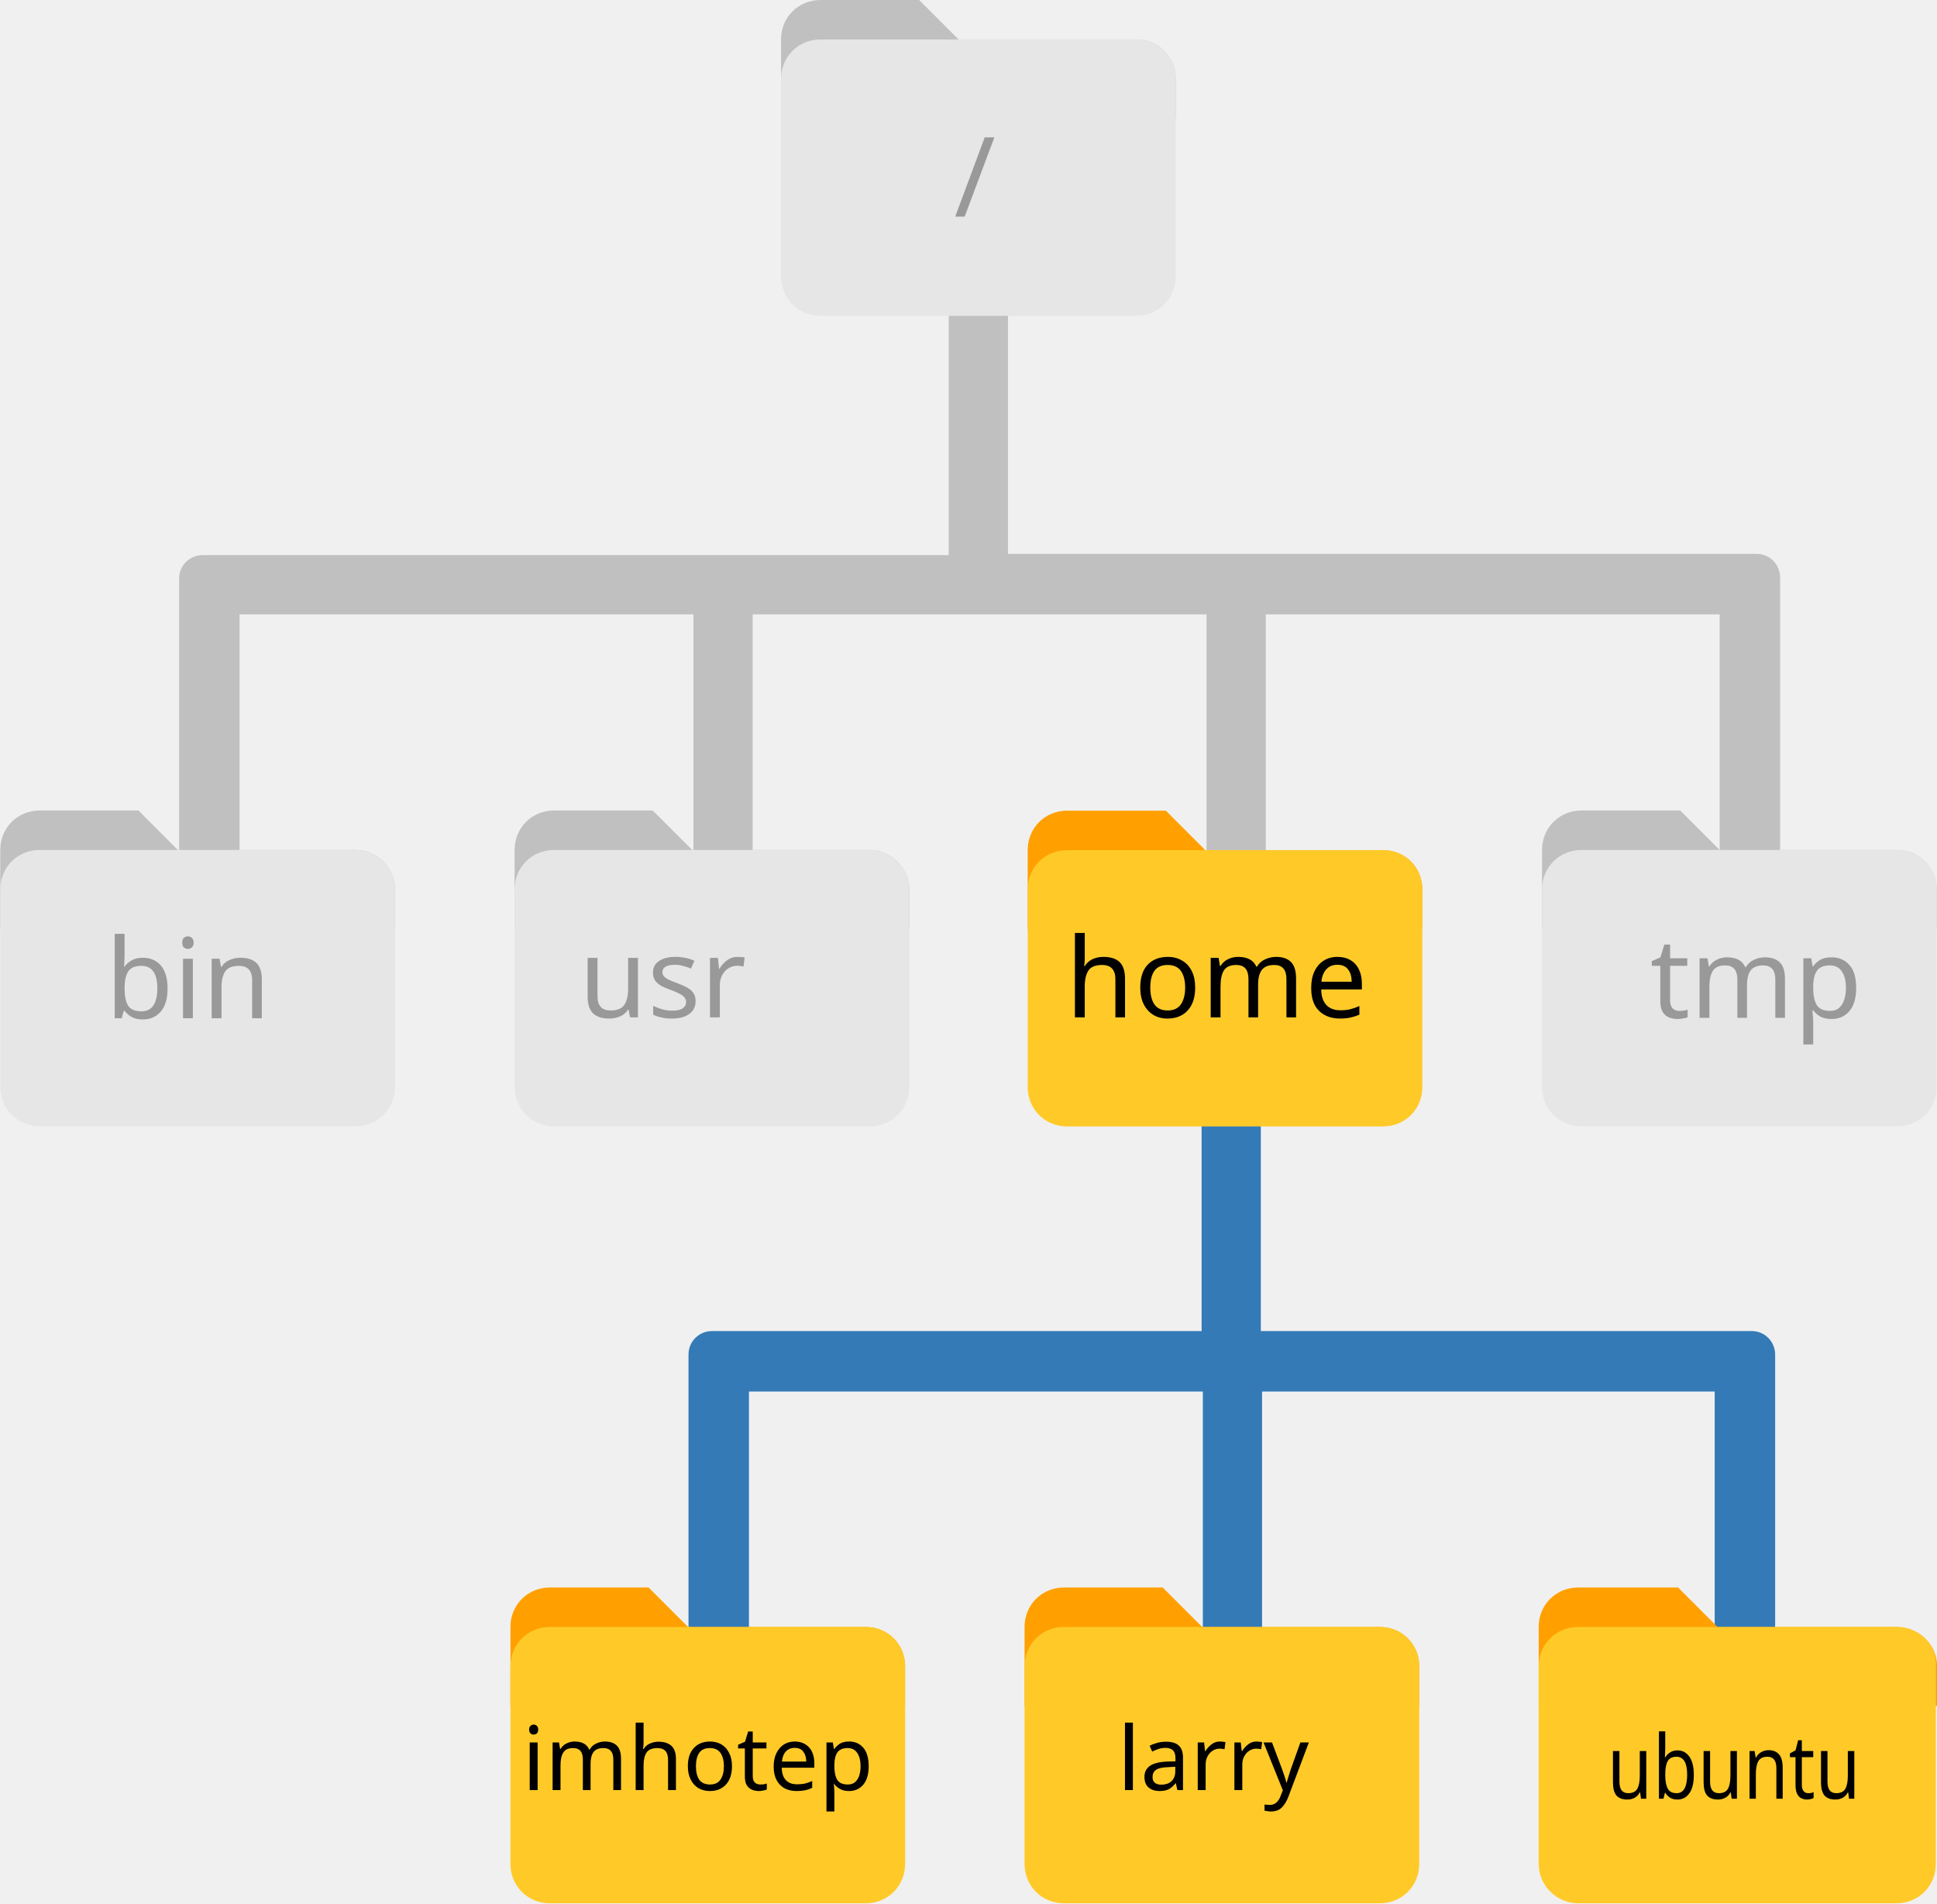
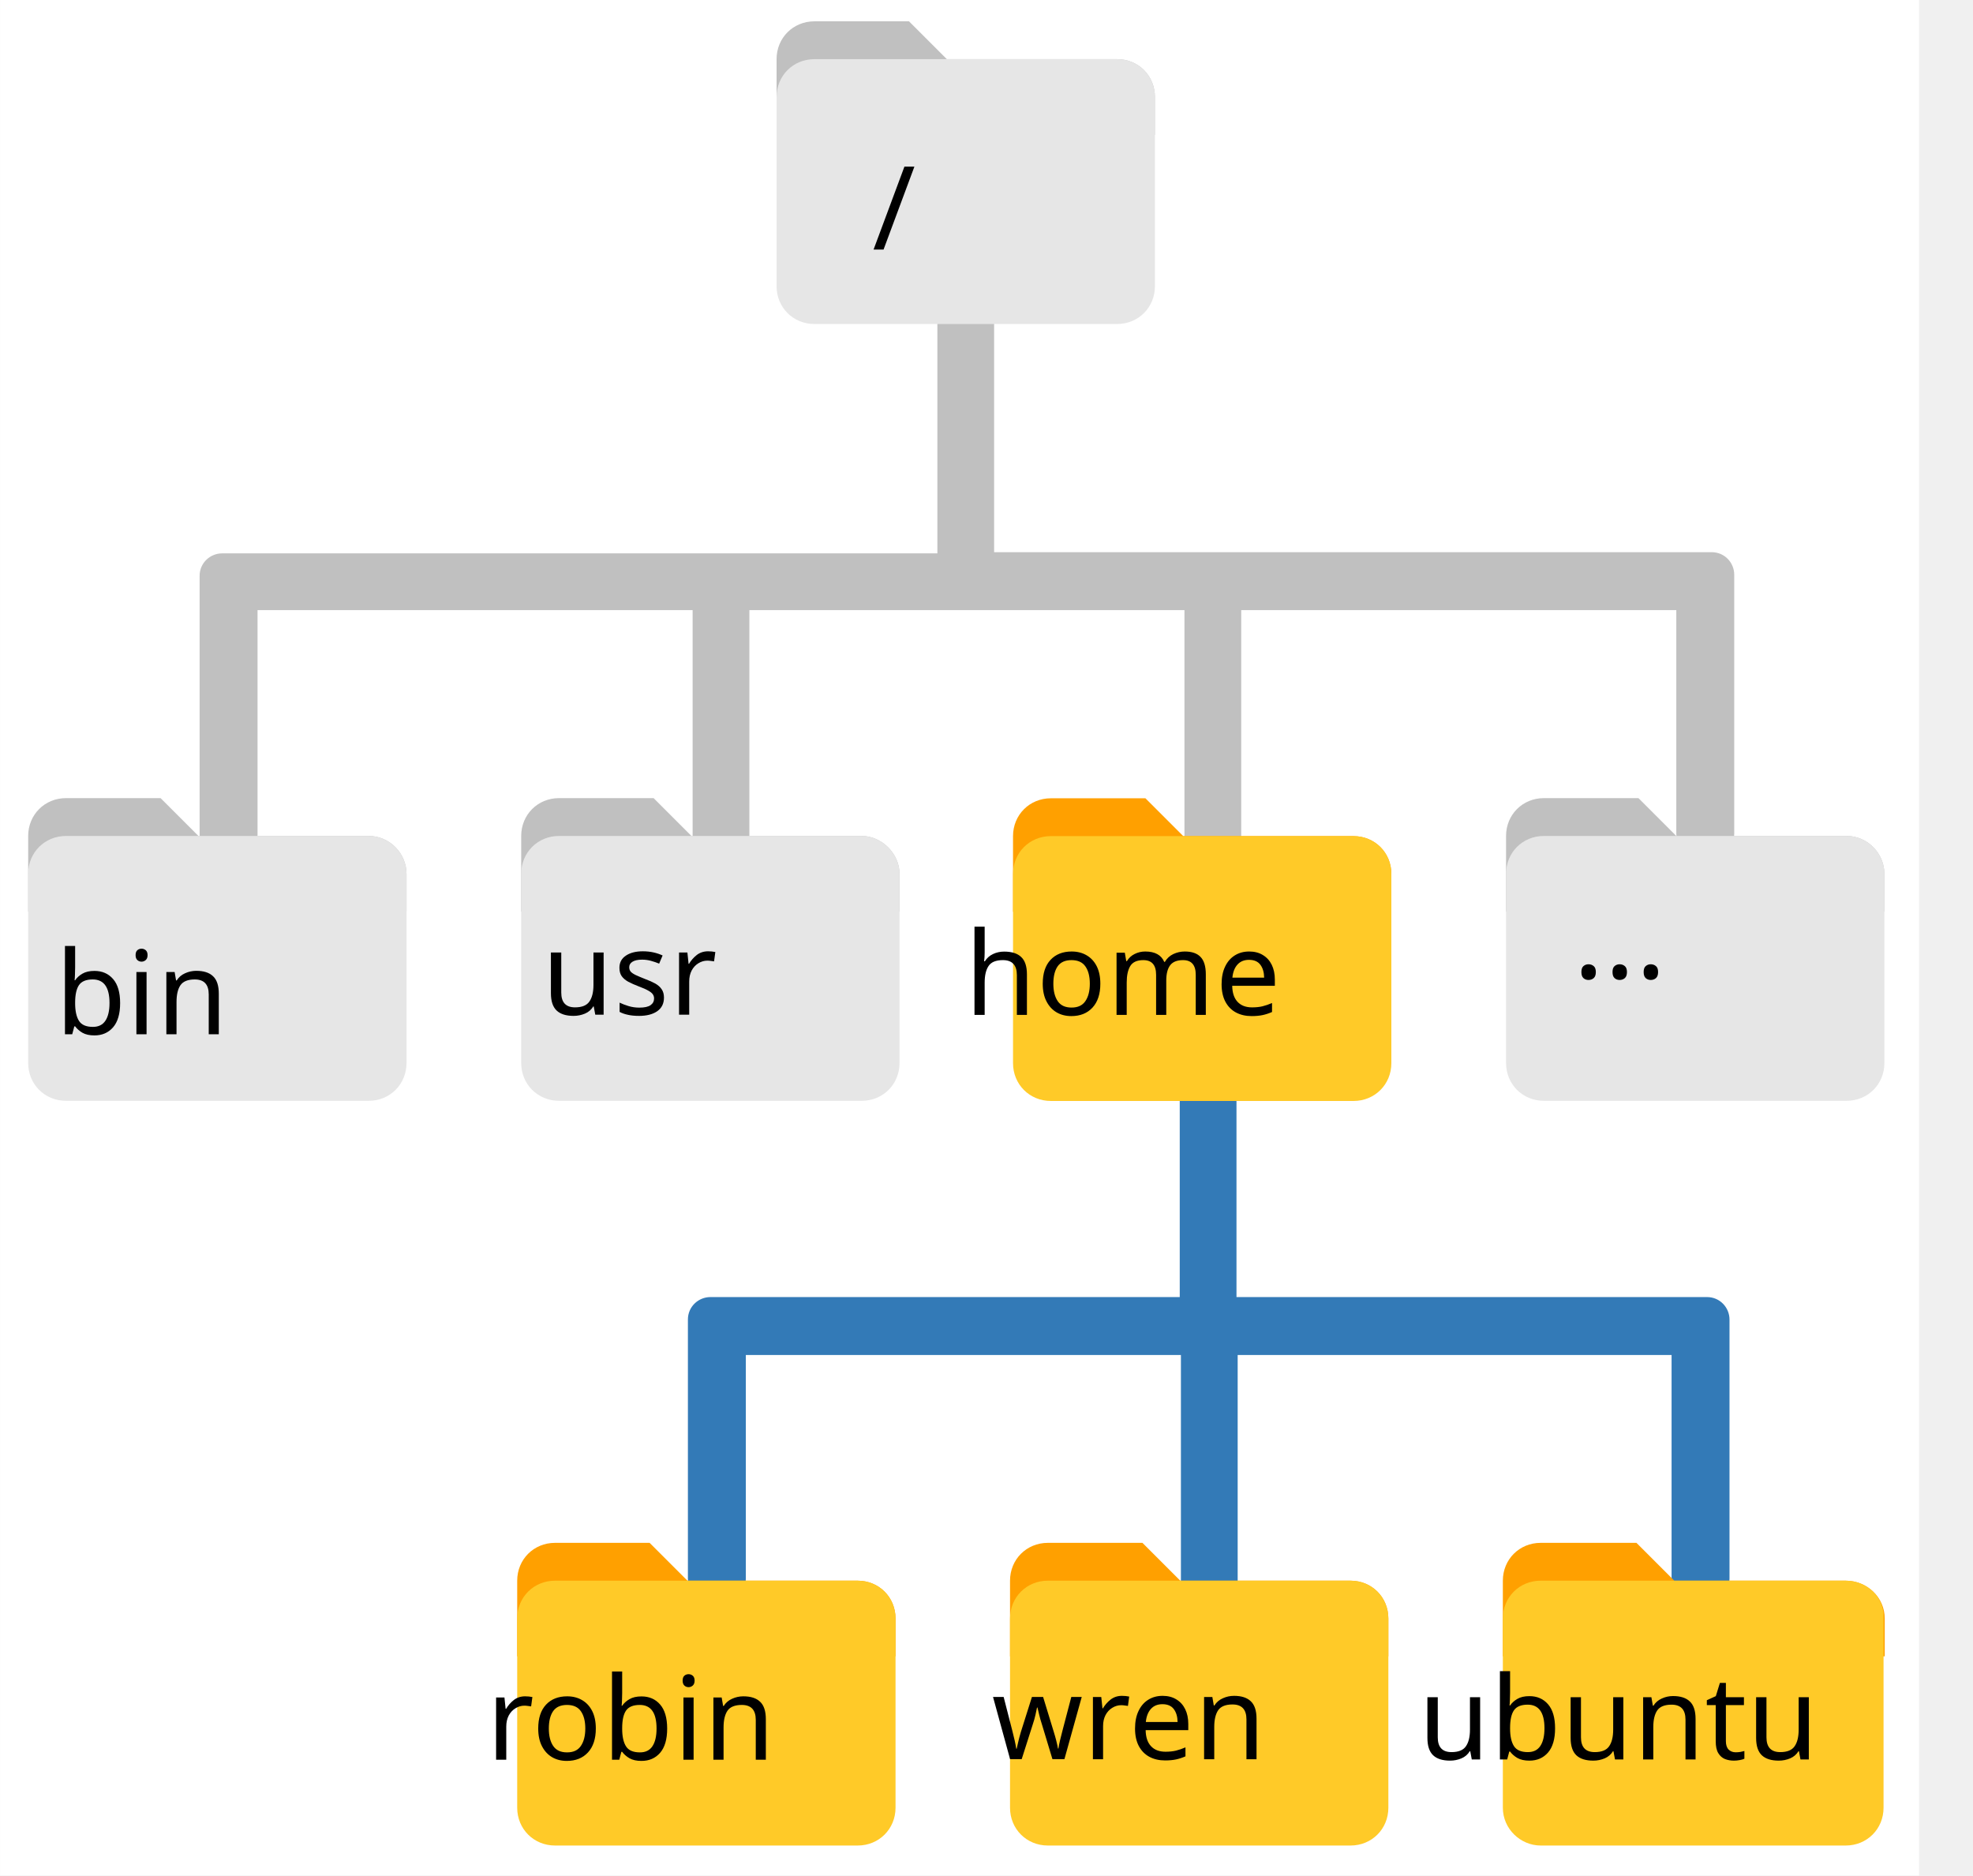
- <svg xmlns="http://www.w3.org/2000/svg" version="1.1" id="svg5258" x="0px" y="0px" viewBox="0 0 157 154.3" height="54.418mm" width="55.386mm" style="enable-background:new 0 0 157 154.3;" xml:space="preserve">
+ <svg xmlns="http://www.w3.org/2000/svg" version="1.1" id="svg5258" x="0px" y="0px" viewBox="0 0 339.749 323.043" height="113.93mm" width="119.856mm" xml:space="preserve">
  <defs id="defs46" />
  <style type="text/css" id="style2">
	.st0{fill:none;}
	.st1{fill:#C0C0C0;}
	.st2{fill:#E6E6E6;}
	.st3{fill:#337AB7;}
	.st4{fill:#FFA000;}
	.st5{fill:#FFCA28;}
	.st6{font-family:'ArialMT';}
	.st7{font-size:9px;}
	.st8{fill:#999999;}
	.st9{font-size:7.2px;}
</style>
-   <rect id="svgEditorBackground" y="0" class="st0" width="164.5" height="154.3" />
-   <path id="rect4188-1-4" class="st1" d="M76.9,24.2V45h-16H38.3H17.5h-1.1c-1,0-1.9,0.8-1.9,1.9v1.1v20.8c0,1,0.8,1.9,1.9,1.9h1.1  c1,0,1.9-0.8,1.9-1.9V49.8h18.9h17.9v20.8h4.8V49.8h16h4.8h16v20.8h4.8V49.8h20.8h16v18.9c0,1,0.8,1.9,1.9,1.9h1.1  c1,0,1.9-0.8,1.9-1.9V47.9v-1.1c0-1-0.8-1.9-1.9-1.9h-18.9h-20.8H81.7V24.2H76.9z" />
-   <path id="path4138-8" class="st1" d="M92.1,3.2H77.7L74.5,0h-8c-1.8,0-3.2,1.4-3.2,3.2v6.4h32V6.4C95.3,4.6,93.9,3.2,92.1,3.2z" />
-   <path id="path4140-5" class="st2" d="M92.1,3.2H66.5c-1.8,0-3.2,1.4-3.2,3.2v16c0,1.8,1.4,3.2,3.2,3.2h25.6c1.8,0,3.2-1.4,3.2-3.2  v-16C95.3,4.6,93.9,3.2,92.1,3.2z" />
-   <path id="rect4188-1-9-4-6-2" class="st3" d="M97.4,89.3v18.6H79.6H57.7c-1,0-1.9,0.8-1.9,1.9v1.1v20.8c0,1,0.8,1.9,1.9,1.9h1.1  c1,0,1.9-0.8,1.9-1.9v-18.9h18.9h17.9v2.2v18.6h4.8v-18.6v-2.2H123h16v18.9c0,1,0.8,1.9,1.9,1.9h1.1c1,0,1.9-0.8,1.9-1.9v-20.8v-1.1  c0-1-0.8-1.9-1.9-1.9H123h-20.8V89.3H97.4z" />
-   <g id="g4148-4-1-8" transform="translate(364.8988,495.8141)">
-     <path id="path4138-2-8-5" class="st4" d="M-252.8-426.9h-14.4l-3.2-3.2h-8c-1.8,0-3.2,1.4-3.2,3.2v6.4h32v-3.2   C-249.6-425.5-251-426.9-252.8-426.9z" />
-     <path id="path4140-6-7-5" class="st5" d="M-252.8-426.9h-25.6c-1.8,0-3.2,1.4-3.2,3.2v16c0,1.8,1.4,3.2,3.2,3.2h25.6   c1.8,0,3.2-1.4,3.2-3.2v-16C-249.6-425.5-251-426.9-252.8-426.9z" />
+   <g id="layer2" style="display:inline;stroke-width:0.757" transform="matrix(1.248613,0,0,1.397966,28.70925,14.05707)">
+     <rect style="fill:#ffffff;stroke-width:0.15;stop-color:#000000" id="rect473" width="264.722" height="231.081" x="-23.023" y="-10.055" />
  </g>
-   <path id="path4138-2-0-1" class="st1" d="M70.5,68.9H56.1l-3.2-3.2h-8c-1.8,0-3.2,1.4-3.2,3.2v6.4h32v-3.2  C73.7,70.4,72.2,68.9,70.5,68.9L70.5,68.9z" />
-   <path id="path4140-6-8-8" class="st2" d="M70.5,68.9H44.9c-1.8,0-3.2,1.4-3.2,3.2v16c0,1.8,1.4,3.2,3.2,3.2h25.6  c1.8,0,3.2-1.4,3.2-3.2v-16C73.7,70.4,72.2,68.9,70.5,68.9L70.5,68.9z" />
-   <text transform="matrix(1 0 0 1 86.3628 82.4735)" class="st6 st7" id="text14">home</text>
-   <path id="path4138-2-8-2-0" class="st1" d="M28.8,68.9H14.4l-3.2-3.2h-8c-1.8,0-3.2,1.4-3.2,3.2v6.4h32v-3.2  C32,70.4,30.6,68.9,28.8,68.9L28.8,68.9z" />
-   <path id="path4140-6-7-6-5" class="st2" d="M28.8,68.9H3.2c-1.8,0-3.2,1.4-3.2,3.2v16c0,1.8,1.4,3.2,3.2,3.2h25.6  c1.8,0,3.2-1.4,3.2-3.2v-16C32,70.4,30.6,68.9,28.8,68.9L28.8,68.9z" />
-   <path id="path4138-2-8-3-7" class="st1" d="M153.8,68.9h-14.4l-3.2-3.2h-8c-1.8,0-3.2,1.4-3.2,3.2v6.4h32v-3.2  C157,70.4,155.6,68.9,153.8,68.9L153.8,68.9z" />
-   <path id="path4140-6-7-2-6" class="st2" d="M153.8,68.9h-25.6c-1.8,0-3.2,1.4-3.2,3.2v16c0,1.8,1.4,3.2,3.2,3.2h25.6  c1.8,0,3.2-1.4,3.2-3.2v-16C157,70.4,155.6,68.9,153.8,68.9L153.8,68.9z" />
-   <text transform="matrix(1 0 0 1 46.9043 82.4735)" class="st8 st6 st7" id="text20">usr</text>
-   <text transform="matrix(1 0 0 1 8.5156 82.5443)" class="st8 st6 st7" id="text22">bin</text>
-   <text transform="matrix(1 0 0 1 133.7583 82.5091)" class="st8 st6 st7" id="text24">tmp</text>
-   <text transform="matrix(1 0 0 1 77.3306 17.558)" class="st8 st6 st7" id="text26">/</text>
-   <g id="g4148-4-1-67" transform="translate(364.5452,574.4866)">
-     <path id="path4138-2-8-0" class="st4" d="M-252.7-442.6h-14.4l-3.2-3.2h-8c-1.8,0-3.2,1.4-3.2,3.2v6.4h32v-3.2   C-249.5-441.2-250.9-442.6-252.7-442.6z" />
-     <path id="path4140-6-7-7" class="st5" d="M-252.7-442.6h-25.6c-1.8,0-3.2,1.4-3.2,3.2v16c0,1.8,1.4,3.2,3.2,3.2h25.6   c1.8,0,3.2-1.4,3.2-3.2v-16C-249.5-441.2-250.9-442.6-252.7-442.6z" />
+   <g id="layer1" transform="translate(11.6588,10.28653)">
+     <rect id="svgEditorBackground" y="-6.614" class="st0" width="335.004" height="314.232" style="stroke-width:1" x="-6.853" />
+     <path id="rect4188-1-4" class="st1" d="M 149.753,42.669 V 85.028 H 117.169 71.144 28.785 26.545 c -2.036,0 -3.869,1.629 -3.869,3.869 v 2.24 42.359 c 0,2.037 1.629,3.869 3.869,3.869 h 2.24 c 2.037,0 3.869,-1.629 3.869,-3.869 V 94.804 h 38.49 36.453 v 42.359 h 9.775 V 94.804 h 32.584 9.775 32.584 v 42.359 h 9.775 V 94.804 h 42.359 32.584 v 38.49 c 0,2.036 1.629,3.869 3.869,3.869 h 2.24 c 2.037,0 3.869,-1.629 3.869,-3.869 V 90.934 88.694 c 0,-2.036 -1.629,-3.869 -3.869,-3.869 H 244.654 202.295 159.528 V 42.669 Z" style="stroke-width:1" />
+     <path id="path4138-8" class="st1" d="m 180.708,-0.097 h -29.326 l -6.517,-6.517 h -16.292 c -3.666,0 -6.517,2.851 -6.517,6.517 V 12.936 h 65.168 V 6.42 c 0,-3.666 -2.851,-6.517 -6.517,-6.517 z" style="stroke-width:1" />
+     <path id="path4140-5" class="st2" d="m 180.708,-0.097 h -52.134 c -3.666,0 -6.517,2.851 -6.517,6.517 V 39.004 c 0,3.666 2.851,6.517 6.517,6.517 H 180.708 c 3.666,0 6.517,-2.851 6.517,-6.517 V 6.42 c 0,-3.666 -2.851,-6.517 -6.517,-6.517 z" style="stroke-width:1" />
+     <path id="rect4188-1-9-4-6-2" class="st3" d="m 191.501,175.245 v 37.879 h -36.25 -44.599 c -2.037,0 -3.869,1.629 -3.869,3.869 v 2.24 42.359 c 0,2.036 1.629,3.869 3.869,3.869 h 2.24 c 2.037,0 3.869,-1.629 3.869,-3.869 v -38.49 h 38.49 36.453 v 4.48 37.879 h 9.775 v -37.879 -4.48 h 42.156 32.584 v 38.49 c 0,2.036 1.629,3.869 3.869,3.869 h 2.24 c 2.037,0 3.869,-1.629 3.869,-3.869 v -42.359 -2.24 c 0,-2.037 -1.629,-3.869 -3.869,-3.869 h -38.693 -42.359 v -37.879 z" style="stroke-width:1" />
+     <g id="g4148-4-1-8" transform="matrix(2.036498,0,0,2.036498,736.2622,1003.11)" style="stroke-width:0.491">
+       <path id="path4138-2-8-5" class="st4" d="m -252.8,-426.9 h -14.4 l -3.2,-3.2 h -8 c -1.8,0 -3.2,1.4 -3.2,3.2 v 6.4 h 32 v -3.2 c 0,-1.8 -1.4,-3.2 -3.2,-3.2 z" style="stroke-width:0.491" />
+       <path id="path4140-6-7-5" class="st5" d="m -252.8,-426.9 h -25.6 c -1.8,0 -3.2,1.4 -3.2,3.2 v 16 c 0,1.8 1.4,3.2 3.2,3.2 h 25.6 c 1.8,0 3.2,-1.4 3.2,-3.2 v -16 c 0,-1.8 -1.4,-3.2 -3.2,-3.2 z" style="stroke-width:0.491" />
+     </g>
+     <path id="path4138-2-0-1" class="st1" d="m 136.72,133.701 h -29.326 l -6.517,-6.517 H 84.585 c -3.666,0 -6.517,2.851 -6.517,6.517 v 13.034 h 65.168 v -6.517 c 0,-3.462 -3.055,-6.517 -6.517,-6.517 z" style="stroke-width:1" />
+     <path id="path4140-6-8-8" class="st2" d="M 136.72,133.701 H 84.585 c -3.666,0 -6.517,2.851 -6.517,6.517 v 32.584 c 0,3.666 2.851,6.517 6.517,6.517 h 52.134 c 3.666,0 6.517,-2.851 6.517,-6.517 v -32.584 c 0,-3.462 -3.055,-6.517 -6.517,-6.517 z" style="stroke-width:1" />
+     <path id="path4138-2-8-2-0" class="st1" d="M 51.798,133.701 H 22.472 l -6.517,-6.517 H -0.337 c -3.666,0 -6.517,2.851 -6.517,6.517 v 13.034 H 58.314 v -6.517 c 0,-3.462 -2.851,-6.517 -6.517,-6.517 z" style="stroke-width:1" />
+     <path id="path4140-6-7-6-5" class="st2" d="M 51.798,133.701 H -0.337 c -3.666,0 -6.517,2.851 -6.517,6.517 v 32.584 c 0,3.666 2.851,6.517 6.517,6.517 H 51.798 c 3.666,0 6.517,-2.851 6.517,-6.517 v -32.584 c 0,-3.462 -2.851,-6.517 -6.517,-6.517 z" style="stroke-width:1" />
+     <path id="path4138-2-8-3-7" class="st1" d="m 306.36,133.701 h -29.326 l -6.517,-6.517 h -16.292 c -3.666,0 -6.517,2.851 -6.517,6.517 v 13.034 h 65.168 v -6.517 c 0,-3.462 -2.851,-6.517 -6.517,-6.517 z" style="stroke-width:1" />
+     <path id="path4140-6-7-2-6" class="st2" d="m 306.36,133.701 h -52.134 c -3.666,0 -6.517,2.851 -6.517,6.517 v 32.584 c 0,3.666 2.851,6.517 6.517,6.517 h 52.134 c 3.666,0 6.517,-2.851 6.517,-6.517 v -32.584 c 0,-3.462 -2.851,-6.517 -6.517,-6.517 z" style="stroke-width:1" />
+     <g id="g4148-4-1-67" transform="matrix(2.036498,0,0,2.036498,735.5421,1163.327)" style="stroke-width:0.491">
+       <path id="path4138-2-8-0" class="st4" d="m -252.7,-442.6 h -14.4 l -3.2,-3.2 h -8 c -1.8,0 -3.2,1.4 -3.2,3.2 v 6.4 h 32 v -3.2 c 0,-1.8 -1.4,-3.2 -3.2,-3.2 z" style="stroke-width:0.491" />
+       <path id="path4140-6-7-7" class="st5" d="m -252.7,-442.6 h -25.6 c -1.8,0 -3.2,1.4 -3.2,3.2 v 16 c 0,1.8 1.4,3.2 3.2,3.2 h 25.6 c 1.8,0 3.2,-1.4 3.2,-3.2 v -16 c 0,-1.8 -1.4,-3.2 -3.2,-3.2 z" style="stroke-width:0.491" />
+     </g>
+     <g id="g4148-4-0-2" transform="matrix(2.036498,0,0,2.036498,629.4745,1163.327)" style="stroke-width:0.491">
+       <path id="path4138-2-0-0" class="st4" d="m -242.3,-442.6 h -14.4 l -3.2,-3.2 h -8 c -1.8,0 -3.2,1.4 -3.2,3.2 v 6.4 h 32 v -3.2 c 0,-1.8 -1.4,-3.2 -3.2,-3.2 z" style="stroke-width:0.491" />
+       <path id="path4140-6-8-6" class="st5" d="m -242.3,-442.6 h -25.6 c -1.8,0 -3.2,1.4 -3.2,3.2 v 16 c 0,1.8 1.4,3.2 3.2,3.2 h 25.6 c 1.8,0 3.2,-1.4 3.2,-3.2 v -16 c 0,-1.8 -1.4,-3.2 -3.2,-3.2 z" style="stroke-width:0.491" />
+     </g>
+     <g id="g4148-4-1-3-2" transform="matrix(2.036498,0,0,2.036498,841.6097,1163.327)" style="stroke-width:0.491">
+       <path id="path4138-2-8-3-4" class="st4" d="m -262.9,-442.6 h -14.5 l -3.2,-3.2 h -8.1 c -1.8,0 -3.2,1.4 -3.2,3.2 v 6.4 h 32.3 v -3.2 c 0,-1.8 -1.5,-3.2 -3.3,-3.2 z" style="stroke-width:0.491" />
+       <path id="path4140-6-7-2-7" class="st5" d="m -262.9,-442.6 h -25.8 c -1.8,0 -3.2,1.4 -3.2,3.2 v 16 c 0,1.8 1.5,3.2 3.2,3.2 h 25.8 c 1.8,0 3.2,-1.4 3.2,-3.2 v -16 c 0.1,-1.8 -1.4,-3.2 -3.2,-3.2 z" style="stroke-width:0.491" />
+     </g>
+     <text xml:space="preserve" style="font-style:normal;font-variant:normal;font-weight:normal;font-stretch:normal;font-size:20.006px;line-height:0.9;font-family:'Atkinson Hyperlegible Next';-inkscape-font-specification:'Atkinson Hyperlegible Next';text-align:center;text-decoration-color:#000000;letter-spacing:0px;word-spacing:0px;text-anchor:middle;fill:#ffffff;stroke-width:0.198;stop-color:#000000" x="155.287" y="32.696" id="text503">
+       <tspan id="tspan501" style="font-size:20.006px;text-align:center;text-anchor:middle;fill:#000000;fill-opacity:1;stroke-width:0.198" x="155.287" y="32.696">/</tspan>
+     </text>
+     <text xml:space="preserve" style="font-style:normal;font-variant:normal;font-weight:normal;font-stretch:normal;font-size:20.006px;line-height:0.9;font-family:'Atkinson Hyperlegible Next';-inkscape-font-specification:'Atkinson Hyperlegible Next';text-align:center;text-decoration-color:#000000;letter-spacing:0px;word-spacing:0px;text-anchor:middle;fill:#ffffff;stroke-width:0.198;stop-color:#000000" x="25.698" y="167.851" id="text1168">
+       <tspan id="tspan1166" style="font-size:20.006px;text-align:center;text-anchor:middle;fill:#000000;fill-opacity:1;stroke-width:0.198" x="25.698" y="167.851">bin</tspan>
+     </text>
+     <text xml:space="preserve" style="font-style:normal;font-variant:normal;font-weight:normal;font-stretch:normal;font-size:20.006px;line-height:0.9;font-family:'Atkinson Hyperlegible Next';-inkscape-font-specification:'Atkinson Hyperlegible Next';text-align:center;text-decoration-color:#000000;letter-spacing:0px;word-spacing:0px;text-anchor:middle;fill:#ffffff;stroke-width:0.198;stop-color:#000000" x="109.715" y="164.49" id="text1172">
+       <tspan id="tspan1170" style="font-size:20.006px;text-align:center;text-anchor:middle;fill:#000000;fill-opacity:1;stroke-width:0.198" x="109.715" y="164.49">usr</tspan>
+     </text>
+     <text xml:space="preserve" style="font-style:normal;font-variant:normal;font-weight:normal;font-stretch:normal;font-size:20.006px;line-height:0.9;font-family:'Atkinson Hyperlegible Next';-inkscape-font-specification:'Atkinson Hyperlegible Next';text-align:center;text-decoration-color:#000000;letter-spacing:0px;word-spacing:0px;text-anchor:middle;fill:#ffffff;stroke-width:0.198;stop-color:#000000" x="280.293" y="158.222" id="text1176">
+       <tspan id="tspan1174" style="font-size:20.006px;text-align:center;text-anchor:middle;fill:#000000;fill-opacity:1;stroke-width:0.198" x="280.293" y="158.222">...</tspan>
+     </text>
+     <text xml:space="preserve" style="font-style:normal;font-variant:normal;font-weight:normal;font-stretch:normal;font-size:20.006px;line-height:0.9;font-family:'Atkinson Hyperlegible Next';-inkscape-font-specification:'Atkinson Hyperlegible Next';text-align:center;text-decoration-color:#000000;letter-spacing:0px;word-spacing:0px;text-anchor:middle;fill:#ffffff;stroke-width:0.198;stop-color:#000000" x="194.676" y="164.524" id="text1180">
+       <tspan id="tspan1178" style="font-size:20.006px;text-align:center;text-anchor:middle;fill:#000000;fill-opacity:1;stroke-width:0.198" x="194.676" y="164.524">home</tspan>
+     </text>
+     <text xml:space="preserve" style="font-style:normal;font-variant:normal;font-weight:normal;font-stretch:normal;font-size:20.006px;line-height:0.9;font-family:'Atkinson Hyperlegible Next';-inkscape-font-specification:'Atkinson Hyperlegible Next';text-align:center;text-decoration-color:#000000;letter-spacing:0px;word-spacing:0px;text-anchor:middle;fill:#ffffff;stroke-width:0.198;stop-color:#000000" x="109.941" y="292.814" id="text1184">
+       <tspan id="tspan1182" style="font-size:20.006px;text-align:center;text-anchor:middle;fill:#000000;fill-opacity:1;stroke-width:0.198" x="109.941" y="292.814">robin</tspan>
+     </text>
+     <text xml:space="preserve" style="font-style:normal;font-variant:normal;font-weight:normal;font-stretch:normal;font-size:20.006px;line-height:0.9;font-family:'Atkinson Hyperlegible Next';-inkscape-font-specification:'Atkinson Hyperlegible Next';text-align:center;text-decoration-color:#000000;letter-spacing:0px;word-spacing:0px;text-anchor:middle;fill:#ffffff;stroke-width:0.198;stop-color:#000000" x="195.741" y="292.73" id="text1231">
+       <tspan id="tspan1229" style="font-size:20.006px;text-align:center;text-anchor:middle;fill:#000000;fill-opacity:1;stroke-width:0.198" x="195.741" y="292.73">wren</tspan>
+     </text>
+     <text xml:space="preserve" style="font-style:normal;font-variant:normal;font-weight:normal;font-stretch:normal;font-size:20.006px;line-height:0.9;font-family:'Atkinson Hyperlegible Next';-inkscape-font-specification:'Atkinson Hyperlegible Next';text-align:center;text-decoration-color:#000000;letter-spacing:0px;word-spacing:0px;text-anchor:middle;fill:#ffffff;stroke-width:0.198;stop-color:#000000" x="280.078" y="292.767" id="text1235">
+       <tspan id="tspan1233" style="font-size:20.006px;text-align:center;text-anchor:middle;fill:#000000;fill-opacity:1;stroke-width:0.198" x="280.078" y="292.767">ubuntu</tspan>
+     </text>
  </g>
-   <g id="g4148-4-0-2" transform="translate(312.4619,574.4866)">
-     <path id="path4138-2-0-0" class="st4" d="M-242.3-442.6h-14.4l-3.2-3.2h-8c-1.8,0-3.2,1.4-3.2,3.2v6.4h32v-3.2   C-239.1-441.2-240.5-442.6-242.3-442.6z" />
-     <path id="path4140-6-8-6" class="st5" d="M-242.3-442.6h-25.6c-1.8,0-3.2,1.4-3.2,3.2v16c0,1.8,1.4,3.2,3.2,3.2h25.6   c1.8,0,3.2-1.4,3.2-3.2v-16C-239.1-441.2-240.5-442.6-242.3-442.6z" />
-   </g>
-   <text class="st6 st9" id="text34" x="90.58" y="145.107" style="font-size:7.2px;font-family:ArialMT">larry</text>
-   <g id="g4148-4-1-3-2" transform="translate(416.6286,574.4866)">
-     <path id="path4138-2-8-3-4" class="st4" d="M-262.9-442.6h-14.5l-3.2-3.2h-8.1c-1.8,0-3.2,1.4-3.2,3.2v6.4h32.3v-3.2   C-259.6-441.2-261.1-442.6-262.9-442.6z" />
-     <path id="path4140-6-7-2-7" class="st5" d="M-262.9-442.6h-25.8c-1.8,0-3.2,1.4-3.2,3.2v16c0,1.8,1.5,3.2,3.2,3.2h25.8   c1.8,0,3.2-1.4,3.2-3.2v-16C-259.6-441.2-261.1-442.6-262.9-442.6z" />
-   </g>
-   <text class="st6 st9" id="text39" x="42.317" y="145.107" style="font-size:7.2px;font-family:ArialMT">imhotep</text>
-   <text transform="scale(0.9098352,1.0991)" class="st6 st9" id="text41" x="143.192" y="132.659" style="font-size:6.551px;font-family:ArialMT;stroke-width:0.91">ubuntu</text>
</svg>
